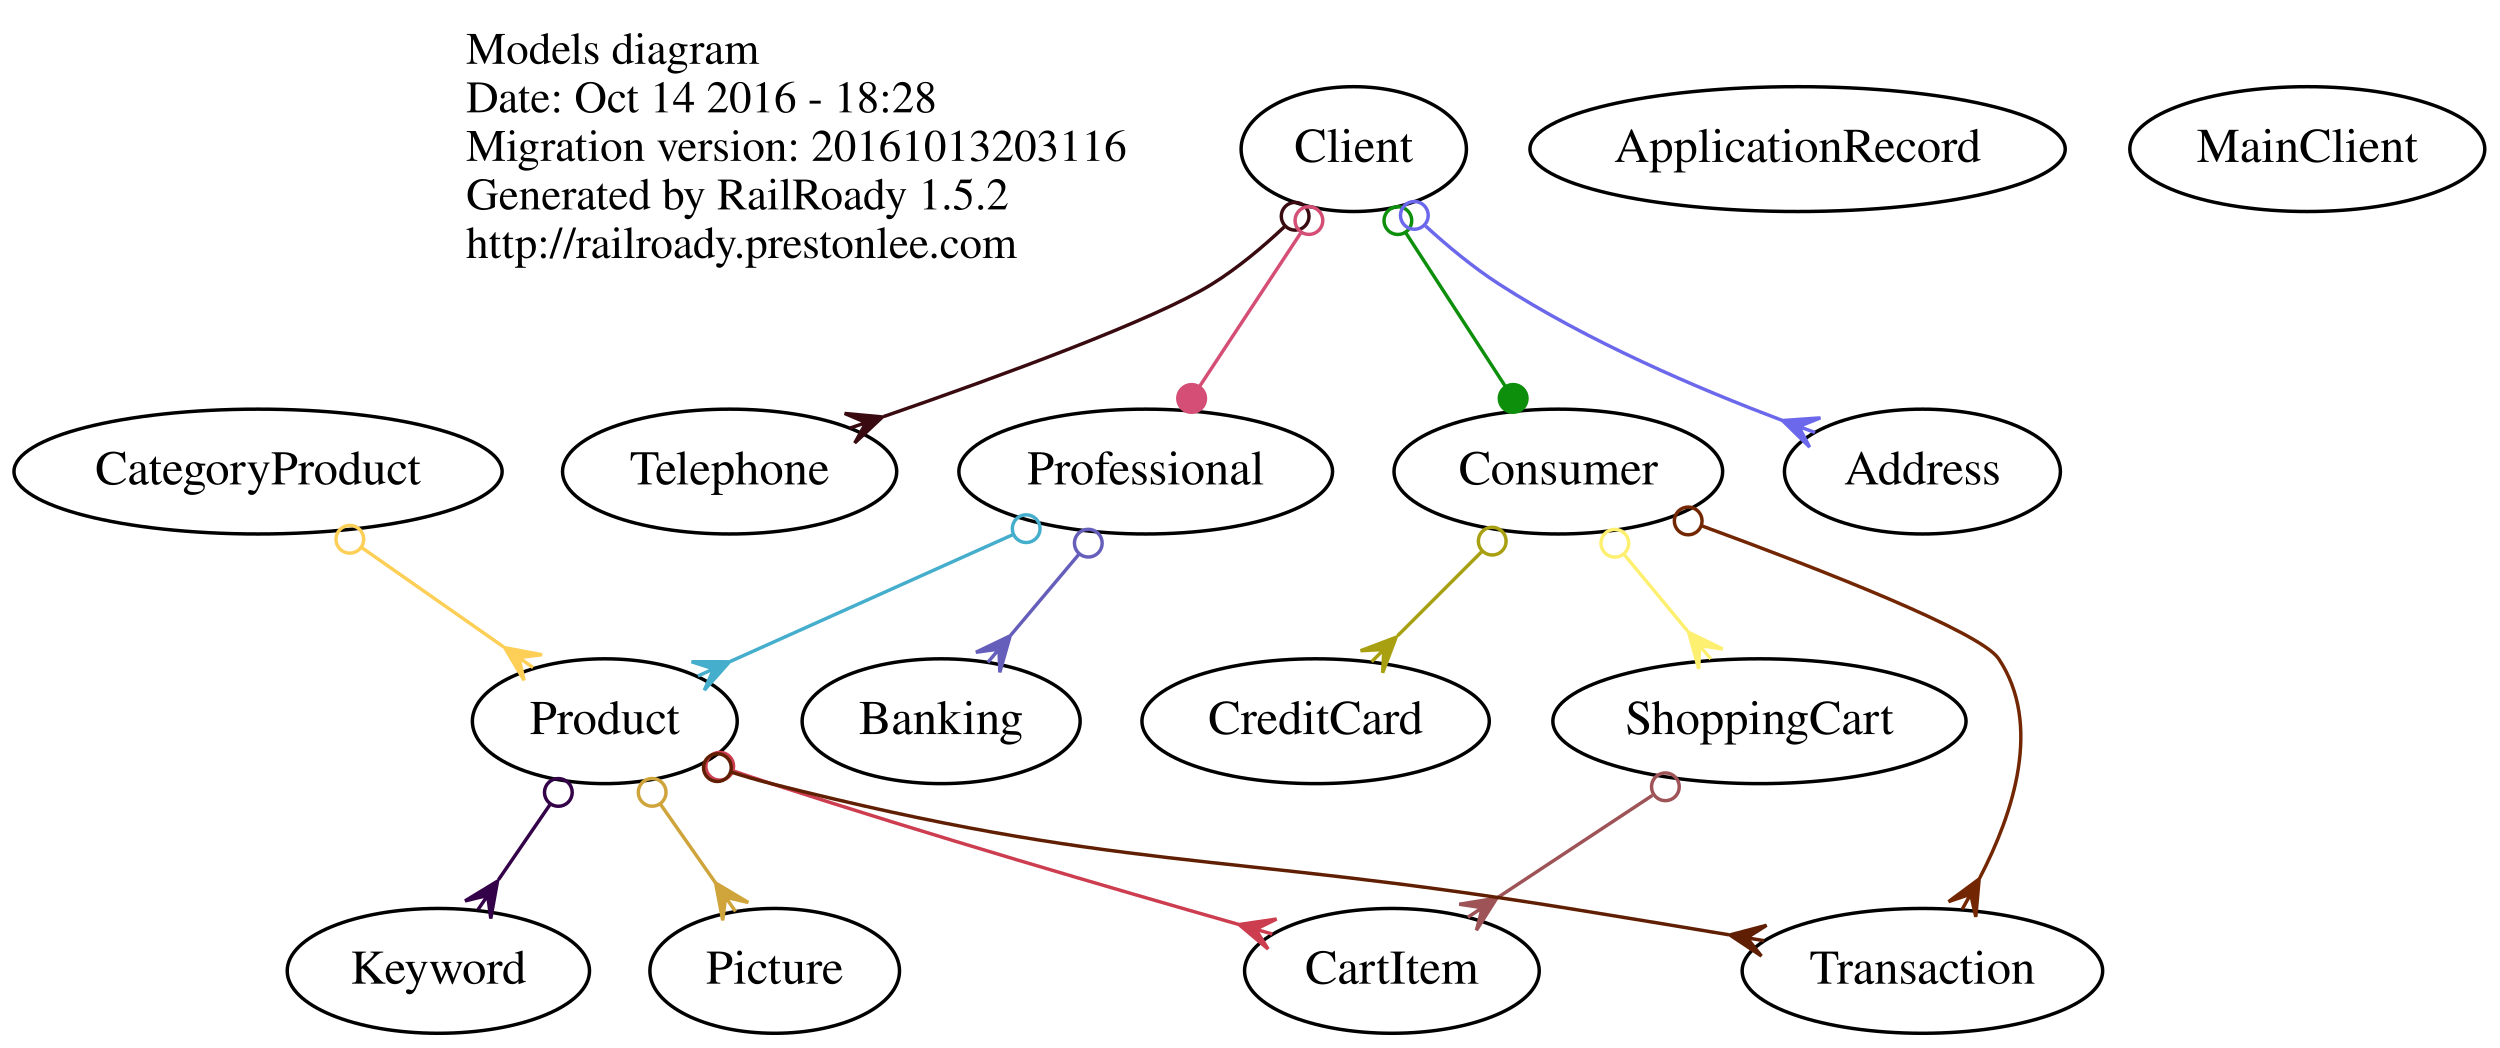
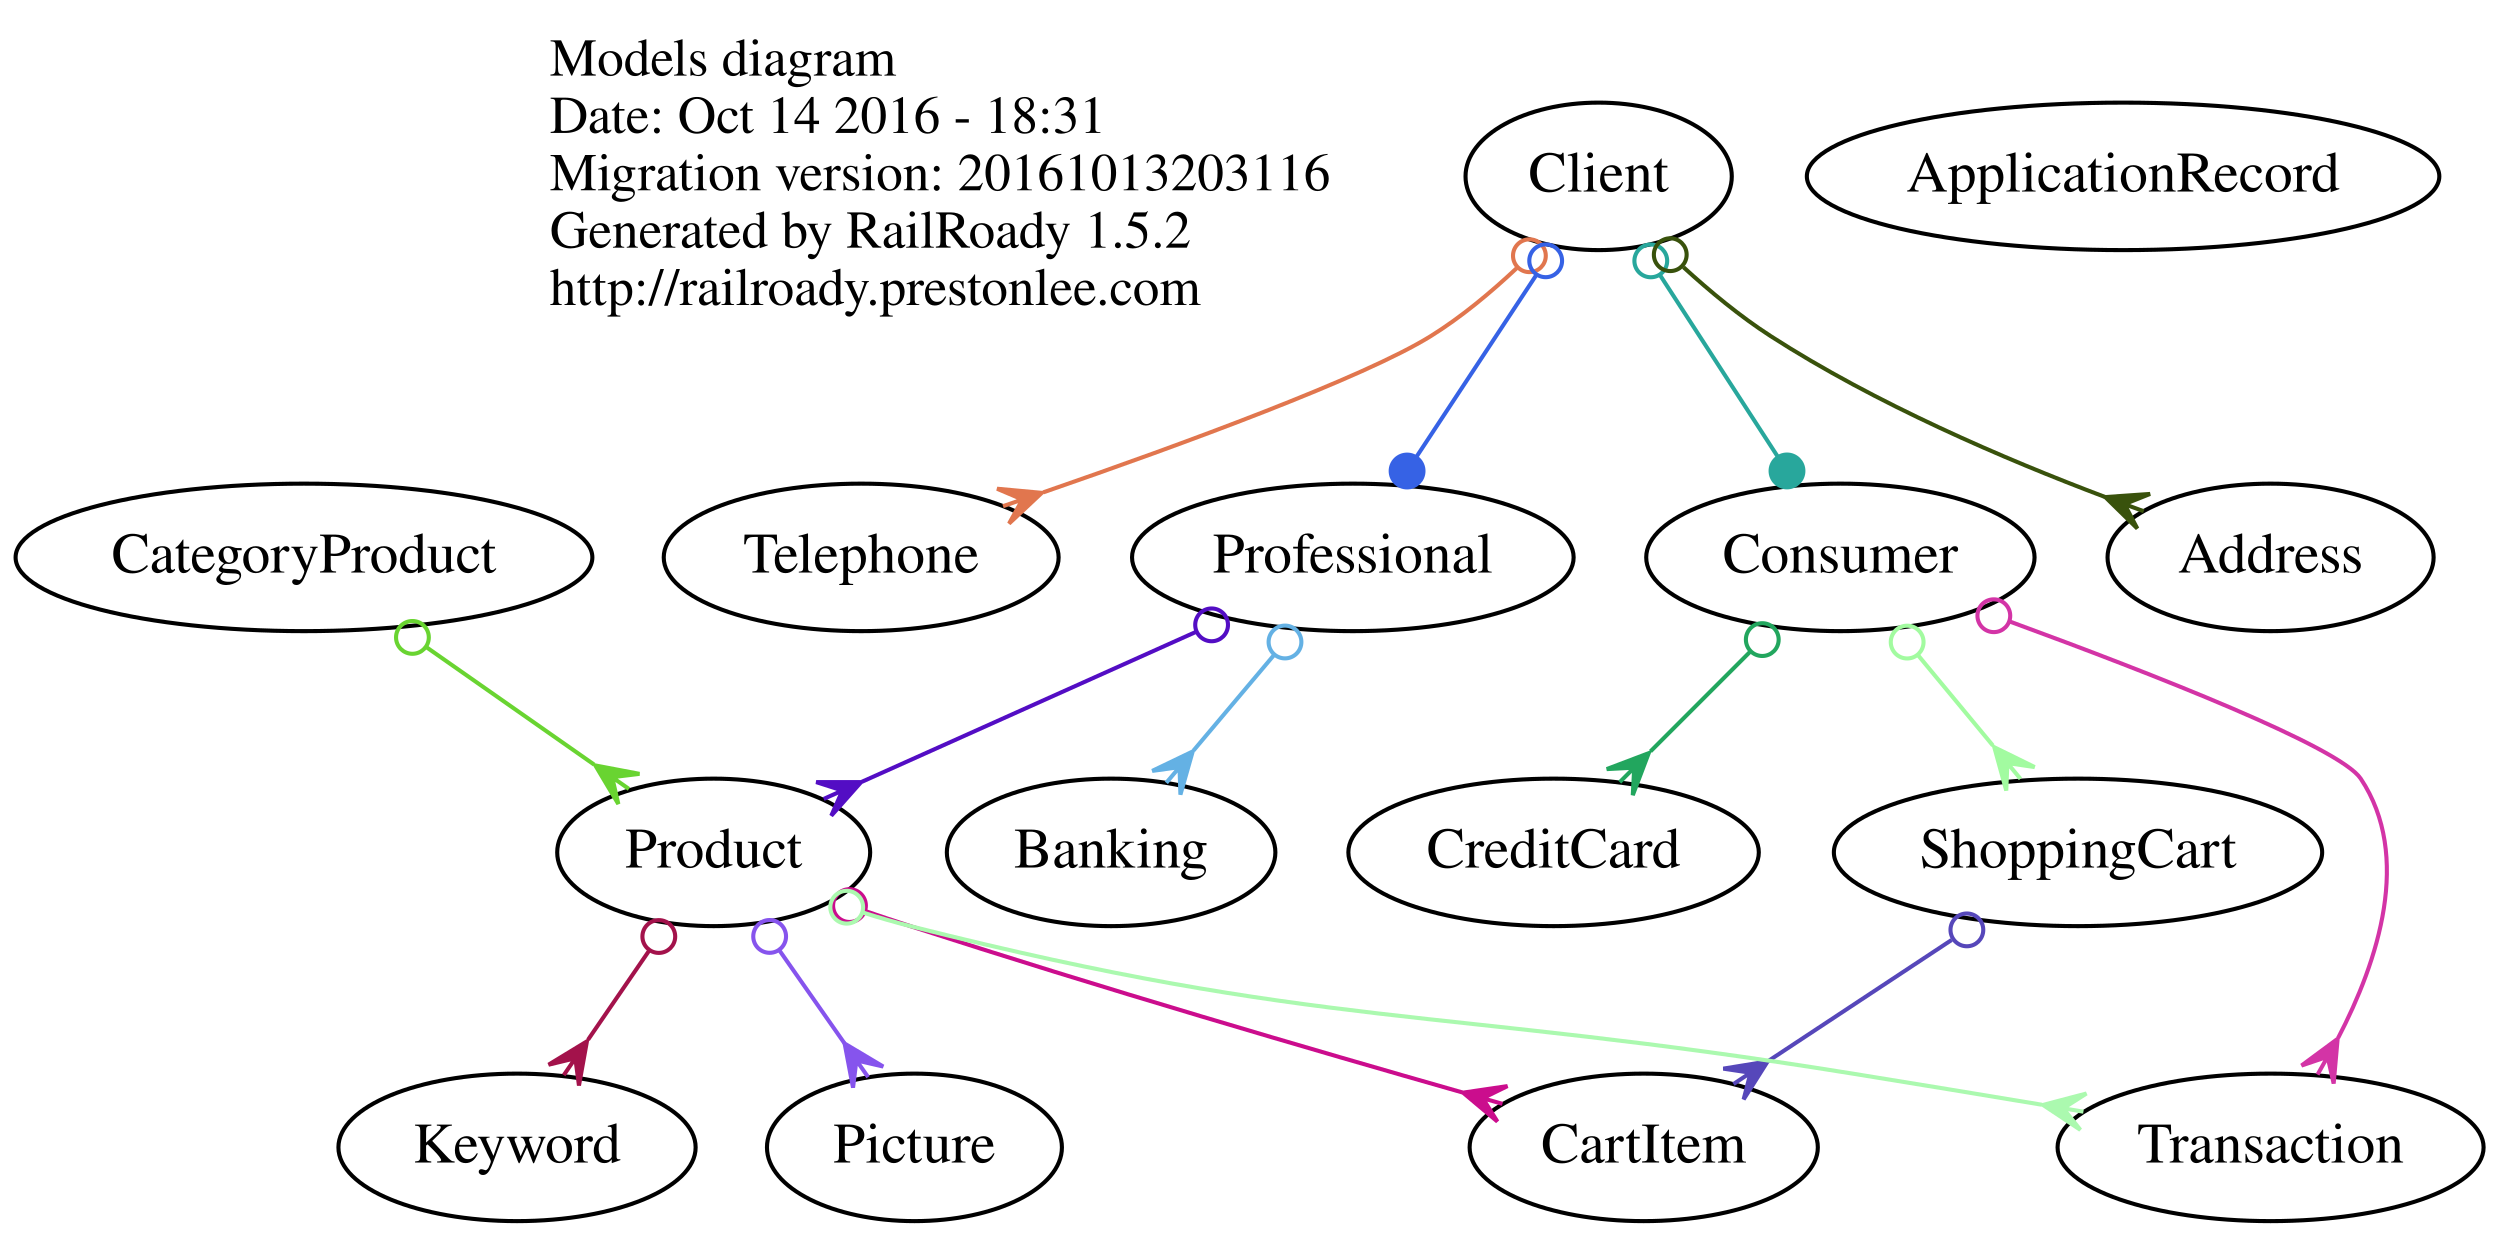
- <svg xmlns="http://www.w3.org/2000/svg" width="721pt" height="302pt" viewBox="0.00 0.00 720.54 302.00">
+ <svg xmlns="http://www.w3.org/2000/svg" width="610pt" height="302pt" viewBox="0.00 0.00 610.19 302.00">
  <g id="graph0" class="graph" transform="scale(1 1) rotate(0) translate(4 298)">
-     <polygon fill="none" stroke="none" points="-4,4 -4,-298 716.539,-298 716.539,4 -4,4" />
+     <polygon fill="none" stroke="none" points="-4,4 -4,-298 606.189,-298 606.189,4 -4,4" />
    <g id="node1" class="node">
      <text text-anchor="start" x="130.194" y="-279.6" font-family="Times,serif" font-size="13.00">Models diagram</text>
-       <text text-anchor="start" x="130.194" y="-265.6" font-family="Times,serif" font-size="13.00">Date: Oct 14 2016 - 18:28</text>
+       <text text-anchor="start" x="130.194" y="-265.6" font-family="Times,serif" font-size="13.00">Date: Oct 14 2016 - 18:31</text>
      <text text-anchor="start" x="130.194" y="-251.6" font-family="Times,serif" font-size="13.00">Migration version: 20161013203116</text>
      <text text-anchor="start" x="130.194" y="-237.6" font-family="Times,serif" font-size="13.00">Generated by RailRoady 1.5.2</text>
      <text text-anchor="start" x="130.194" y="-223.6" font-family="Times,serif" font-size="13.00">http://railroady.prestonlee.com</text>
    </g>
    <g id="node2" class="node">
      <ellipse fill="none" stroke="black" cx="445.194" cy="-162" rx="47.392" ry="18" />
      <text text-anchor="middle" x="445.194" y="-158.3" font-family="Times,serif" font-size="14.00">Consumer</text>
    </g>
    <g id="node4" class="node">
      <ellipse fill="none" stroke="black" cx="503.194" cy="-90" rx="59.59" ry="18" />
      <text text-anchor="middle" x="503.194" y="-86.3" font-family="Times,serif" font-size="14.00">ShoppingCart</text>
    </g>
    <g id="edge3" class="edge">
-       <path fill="none" stroke="#fdf071" d="M464.091,-138.194C469.952,-131.119 476.443,-123.285 482.425,-116.066" />
-       <ellipse fill="none" stroke="#fdf071" cx="461.491" cy="-141.331" rx="4" ry="4" />
-       <polygon fill="#fdf071" stroke="#fdf071" points="482.764,-115.656 492.609,-110.827 485.954,-111.806 489.144,-107.956 489.144,-107.956 489.144,-107.956 485.954,-111.806 485.679,-105.085 482.764,-115.656 482.764,-115.656" />
+       <path fill="none" stroke="#a2fba0" d="M464.091,-138.194C469.952,-131.119 476.443,-123.285 482.425,-116.066" />
+       <ellipse fill="none" stroke="#a2fba0" cx="461.491" cy="-141.331" rx="4" ry="4" />
+       <polygon fill="#a2fba0" stroke="#a2fba0" points="482.764,-115.656 492.609,-110.827 485.954,-111.806 489.144,-107.956 489.144,-107.956 489.144,-107.956 485.954,-111.806 485.679,-105.085 482.764,-115.656 482.764,-115.656" />
    </g>
-     <g id="node13" class="node">
+     <g id="node12" class="node">
      <ellipse fill="none" stroke="black" cx="375.194" cy="-90" rx="50.091" ry="18" />
      <text text-anchor="middle" x="375.194" y="-86.3" font-family="Times,serif" font-size="14.00">CreditCard</text>
    </g>
    <g id="edge1" class="edge">
-       <path fill="none" stroke="#a9a011" d="M423.126,-138.932C415.398,-131.204 406.691,-122.498 398.84,-114.646" />
-       <ellipse fill="none" stroke="#a9a011" cx="426.13" cy="-141.936" rx="4" ry="4" />
-       <polygon fill="#a9a011" stroke="#a9a011" points="398.412,-114.218 394.523,-103.965 394.877,-110.683 391.341,-107.147 391.341,-107.147 391.341,-107.147 394.877,-110.683 388.159,-110.329 398.412,-114.218 398.412,-114.218" />
+       <path fill="none" stroke="#22a65e" d="M423.126,-138.932C415.398,-131.204 406.691,-122.498 398.84,-114.646" />
+       <ellipse fill="none" stroke="#22a65e" cx="426.13" cy="-141.936" rx="4" ry="4" />
+       <polygon fill="#22a65e" stroke="#22a65e" points="398.412,-114.218 394.523,-103.965 394.877,-110.683 391.341,-107.147 391.341,-107.147 391.341,-107.147 394.877,-110.683 388.159,-110.329 398.412,-114.218 398.412,-114.218" />
    </g>
-     <g id="node17" class="node">
+     <g id="node16" class="node">
      <ellipse fill="none" stroke="black" cx="550.194" cy="-18" rx="51.991" ry="18" />
      <text text-anchor="middle" x="550.194" y="-14.3" font-family="Times,serif" font-size="14.00">Transaction</text>
    </g>
    <g id="edge2" class="edge">
-       <path fill="none" stroke="#732602" d="M486.644,-146.307C521.707,-133.461 567.067,-115.694 572.194,-108 584.802,-89.077 576.486,-63.557 566.674,-44.696" />
-       <ellipse fill="none" stroke="#732602" cx="482.645" cy="-147.762" rx="4" ry="4" />
-       <polygon fill="#732602" stroke="#732602" points="566.559,-44.492 565.59,-33.569 564.113,-40.131 561.666,-35.771 561.666,-35.771 561.666,-35.771 564.113,-40.131 557.741,-37.973 566.559,-44.492 566.559,-44.492" />
+       <path fill="none" stroke="#d334a6" d="M486.644,-146.307C521.707,-133.461 567.067,-115.694 572.194,-108 584.802,-89.077 576.486,-63.557 566.674,-44.696" />
+       <ellipse fill="none" stroke="#d334a6" cx="482.645" cy="-147.762" rx="4" ry="4" />
+       <polygon fill="#d334a6" stroke="#d334a6" points="566.559,-44.492 565.59,-33.569 564.113,-40.131 561.666,-35.771 561.666,-35.771 561.666,-35.771 564.113,-40.131 557.741,-37.973 566.559,-44.492 566.559,-44.492" />
    </g>
    <g id="node3" class="node">
      <ellipse fill="none" stroke="black" cx="219.194" cy="-18" rx="35.995" ry="18" />
      <text text-anchor="middle" x="219.194" y="-14.3" font-family="Times,serif" font-size="14.00">Picture</text>
    </g>
-     <g id="node15" class="node">
+     <g id="node14" class="node">
      <ellipse fill="none" stroke="black" cx="397.194" cy="-18" rx="42.494" ry="18" />
      <text text-anchor="middle" x="397.194" y="-14.3" font-family="Times,serif" font-size="14.00">CartItem</text>
    </g>
    <g id="edge4" class="edge">
-       <path fill="none" stroke="#9e5357" d="M472.348,-68.63C458.217,-59.298 441.524,-48.275 427.464,-38.99" />
-       <ellipse fill="none" stroke="#9e5357" cx="476.067" cy="-71.086" rx="4" ry="4" />
-       <polygon fill="#9e5357" stroke="#9e5357" points="427.441,-38.975 421.577,-29.709 423.269,-36.22 419.097,-33.464 419.097,-33.464 419.097,-33.464 423.269,-36.22 416.617,-37.219 427.441,-38.975 427.441,-38.975" />
+       <path fill="none" stroke="#5647ba" d="M472.348,-68.63C458.217,-59.298 441.524,-48.275 427.464,-38.99" />
+       <ellipse fill="none" stroke="#5647ba" cx="476.067" cy="-71.086" rx="4" ry="4" />
+       <polygon fill="#5647ba" stroke="#5647ba" points="427.441,-38.975 421.577,-29.709 423.269,-36.22 419.097,-33.464 419.097,-33.464 419.097,-33.464 423.269,-36.22 416.617,-37.219 427.441,-38.975 427.441,-38.975" />
    </g>
    <g id="node5" class="node">
      <ellipse fill="none" stroke="black" cx="122.194" cy="-18" rx="43.592" ry="18" />
      <text text-anchor="middle" x="122.194" y="-14.3" font-family="Times,serif" font-size="14.00">Keyword</text>
    </g>
    <g id="node6" class="node">
      <ellipse fill="none" stroke="black" cx="550.194" cy="-162" rx="39.794" ry="18" />
      <text text-anchor="middle" x="550.194" y="-158.3" font-family="Times,serif" font-size="14.00">Address</text>
    </g>
    <g id="node7" class="node">
      <ellipse fill="none" stroke="black" cx="514.194" cy="-255" rx="77.187" ry="18" />
      <text text-anchor="middle" x="514.194" y="-251.3" font-family="Times,serif" font-size="14.00">ApplicationRecord</text>
    </g>
    <g id="node8" class="node">
-       <ellipse fill="none" stroke="black" cx="661.194" cy="-255" rx="51.191" ry="18" />
-       <text text-anchor="middle" x="661.194" y="-251.3" font-family="Times,serif" font-size="14.00">MainClient</text>
-     </g>
-     <g id="node9" class="node">
      <ellipse fill="none" stroke="black" cx="70.194" cy="-162" rx="70.388" ry="18" />
      <text text-anchor="middle" x="70.194" y="-158.3" font-family="Times,serif" font-size="14.00">CategoryProduct</text>
    </g>
-     <g id="node16" class="node">
+     <g id="node15" class="node">
      <ellipse fill="none" stroke="black" cx="170.194" cy="-90" rx="38.194" ry="18" />
      <text text-anchor="middle" x="170.194" y="-86.3" font-family="Times,serif" font-size="14.00">Product</text>
    </g>
    <g id="edge5" class="edge">
-       <path fill="none" stroke="#fdcf56" d="M99.998,-140.137C112.96,-131.064 128.098,-120.467 140.991,-111.442" />
-       <ellipse fill="none" stroke="#fdcf56" cx="96.664" cy="-142.471" rx="4" ry="4" />
-       <polygon fill="#fdcf56" stroke="#fdcf56" points="141.312,-111.217 152.085,-109.169 145.408,-108.35 149.504,-105.483 149.504,-105.483 149.504,-105.483 145.408,-108.35 146.923,-101.796 141.312,-111.217 141.312,-111.217" />
+       <path fill="none" stroke="#69d431" d="M99.998,-140.137C112.96,-131.064 128.098,-120.467 140.991,-111.442" />
+       <ellipse fill="none" stroke="#69d431" cx="96.664" cy="-142.471" rx="4" ry="4" />
+       <polygon fill="#69d431" stroke="#69d431" points="141.312,-111.217 152.085,-109.169 145.408,-108.35 149.504,-105.483 149.504,-105.483 149.504,-105.483 145.408,-108.35 146.923,-101.796 141.312,-111.217 141.312,-111.217" />
    </g>
-     <g id="node10" class="node">
+     <g id="node9" class="node">
      <ellipse fill="none" stroke="black" cx="386.194" cy="-255" rx="32.494" ry="18" />
      <text text-anchor="middle" x="386.194" y="-251.3" font-family="Times,serif" font-size="14.00">Client</text>
    </g>
    <g id="edge8" class="edge">
-       <path fill="none" stroke="#0e8f0c" d="M401.241,-230.791C410.04,-217.221 421.116,-200.137 429.948,-186.515" />
-       <ellipse fill="none" stroke="#0e8f0c" cx="398.918" cy="-234.375" rx="4" ry="4" />
-       <ellipse fill="#0e8f0c" stroke="#0e8f0c" cx="432.162" cy="-183.1" rx="4" ry="4" />
+       <path fill="none" stroke="#28a79c" d="M401.241,-230.791C410.04,-217.221 421.116,-200.137 429.948,-186.515" />
+       <ellipse fill="none" stroke="#28a79c" cx="398.918" cy="-234.375" rx="4" ry="4" />
+       <ellipse fill="#28a79c" stroke="#28a79c" cx="432.162" cy="-183.1" rx="4" ry="4" />
    </g>
    <g id="edge7" class="edge">
-       <path fill="none" stroke="#6b68eb" d="M406.888,-232.836C413.356,-226.916 420.756,-220.795 428.194,-216 453.724,-199.541 485.228,-186.003 509.827,-176.73" />
-       <ellipse fill="none" stroke="#6b68eb" cx="403.668" cy="-235.885" rx="4" ry="4" />
-       <polygon fill="#6b68eb" stroke="#6b68eb" points="509.844,-176.724 520.783,-177.488 514.536,-174.995 519.227,-173.266 519.227,-173.266 519.227,-173.266 514.536,-174.995 517.671,-169.043 509.844,-176.724 509.844,-176.724" />
+       <path fill="none" stroke="#39520c" d="M406.888,-232.836C413.356,-226.916 420.756,-220.795 428.194,-216 453.724,-199.541 485.228,-186.003 509.827,-176.73" />
+       <ellipse fill="none" stroke="#39520c" cx="403.668" cy="-235.885" rx="4" ry="4" />
+       <polygon fill="#39520c" stroke="#39520c" points="509.844,-176.724 520.783,-177.488 514.536,-174.995 519.227,-173.266 519.227,-173.266 519.227,-173.266 514.536,-174.995 517.671,-169.043 509.844,-176.724 509.844,-176.724" />
    </g>
-     <g id="node11" class="node">
+     <g id="node10" class="node">
      <ellipse fill="none" stroke="black" cx="206.194" cy="-162" rx="48.192" ry="18" />
      <text text-anchor="middle" x="206.194" y="-158.3" font-family="Times,serif" font-size="14.00">Telephone</text>
    </g>
    <g id="edge6" class="edge">
-       <path fill="none" stroke="#390b10" d="M366.192,-232.602C359.884,-226.674 352.613,-220.609 345.194,-216 328.92,-205.891 284.827,-189.699 250.623,-177.87" />
-       <ellipse fill="none" stroke="#390b10" cx="369.29" cy="-235.629" rx="4" ry="4" />
-       <polygon fill="#390b10" stroke="#390b10" points="250.278,-177.751 242.281,-170.248 245.548,-176.128 240.819,-174.504 240.819,-174.504 240.819,-174.504 245.548,-176.128 239.358,-178.761 250.278,-177.751 250.278,-177.751" />
+       <path fill="none" stroke="#e1764e" d="M366.192,-232.602C359.884,-226.674 352.613,-220.609 345.194,-216 328.92,-205.891 284.827,-189.699 250.623,-177.87" />
+       <ellipse fill="none" stroke="#e1764e" cx="369.29" cy="-235.629" rx="4" ry="4" />
+       <polygon fill="#e1764e" stroke="#e1764e" points="250.278,-177.751 242.281,-170.248 245.548,-176.128 240.819,-174.504 240.819,-174.504 240.819,-174.504 245.548,-176.128 239.358,-178.761 250.278,-177.751 250.278,-177.751" />
    </g>
-     <g id="node12" class="node">
+     <g id="node11" class="node">
      <ellipse fill="none" stroke="black" cx="326.194" cy="-162" rx="53.891" ry="18" />
      <text text-anchor="middle" x="326.194" y="-158.3" font-family="Times,serif" font-size="14.00">Professional</text>
    </g>
    <g id="edge9" class="edge">
-       <path fill="none" stroke="#d44e75" d="M370.891,-230.791C361.944,-217.221 350.68,-200.137 341.698,-186.515" />
-       <ellipse fill="none" stroke="#d44e75" cx="373.265" cy="-234.392" rx="4" ry="4" />
-       <ellipse fill="#d44e75" stroke="#d44e75" cx="339.435" cy="-183.083" rx="4" ry="4" />
+       <path fill="none" stroke="#3662e5" d="M370.891,-230.791C361.944,-217.221 350.68,-200.137 341.698,-186.515" />
+       <ellipse fill="none" stroke="#3662e5" cx="373.265" cy="-234.392" rx="4" ry="4" />
+       <ellipse fill="#3662e5" stroke="#3662e5" cx="339.435" cy="-183.083" rx="4" ry="4" />
    </g>
-     <g id="node14" class="node">
+     <g id="node13" class="node">
      <ellipse fill="none" stroke="black" cx="267.194" cy="-90" rx="40.094" ry="18" />
      <text text-anchor="middle" x="267.194" y="-86.3" font-family="Times,serif" font-size="14.00">Banking</text>
    </g>
    <g id="edge10" class="edge">
-       <path fill="none" stroke="#655ebb" d="M307.055,-138.293C300.73,-130.789 293.677,-122.421 287.283,-114.835" />
-       <ellipse fill="none" stroke="#655ebb" cx="309.634" cy="-141.352" rx="4" ry="4" />
-       <polygon fill="#655ebb" stroke="#655ebb" points="287.114,-114.634 284.11,-104.088 283.892,-110.811 280.669,-106.988 280.669,-106.988 280.669,-106.988 283.892,-110.811 277.229,-109.888 287.114,-114.634 287.114,-114.634" />
+       <path fill="none" stroke="#64b1e4" d="M307.055,-138.293C300.73,-130.789 293.677,-122.421 287.283,-114.835" />
+       <ellipse fill="none" stroke="#64b1e4" cx="309.634" cy="-141.352" rx="4" ry="4" />
+       <polygon fill="#64b1e4" stroke="#64b1e4" points="287.114,-114.634 284.11,-104.088 283.892,-110.811 280.669,-106.988 280.669,-106.988 280.669,-106.988 283.892,-110.811 277.229,-109.888 287.114,-114.634 287.114,-114.634" />
    </g>
    <g id="edge11" class="edge">
-       <path fill="none" stroke="#45aecc" d="M288.056,-143.887C263.156,-132.714 230.846,-118.216 206.353,-107.225" />
-       <ellipse fill="none" stroke="#45aecc" cx="291.724" cy="-145.533" rx="4" ry="4" />
-       <polygon fill="#45aecc" stroke="#45aecc" points="206.172,-107.144 198.891,-98.945 201.61,-105.097 197.049,-103.05 197.049,-103.05 197.049,-103.05 201.61,-105.097 195.206,-107.156 206.172,-107.144 206.172,-107.144" />
+       <path fill="none" stroke="#530dc4" d="M288.056,-143.887C263.156,-132.714 230.846,-118.216 206.353,-107.225" />
+       <ellipse fill="none" stroke="#530dc4" cx="291.724" cy="-145.533" rx="4" ry="4" />
+       <polygon fill="#530dc4" stroke="#530dc4" points="206.172,-107.144 198.891,-98.945 201.61,-105.097 197.049,-103.05 197.049,-103.05 197.049,-103.05 201.61,-105.097 195.206,-107.156 206.172,-107.144 206.172,-107.144" />
    </g>
    <g id="edge14" class="edge">
-       <path fill="none" stroke="#cea43b" d="M186.251,-66.061C191.336,-58.797 196.973,-50.744 202.126,-43.382" />
-       <ellipse fill="none" stroke="#cea43b" cx="183.852" cy="-69.488" rx="4" ry="4" />
-       <polygon fill="#cea43b" stroke="#cea43b" points="202.156,-43.34 211.577,-37.728 205.023,-39.243 207.891,-35.147 207.891,-35.147 207.891,-35.147 205.023,-39.243 204.204,-32.567 202.156,-43.34 202.156,-43.34" />
+       <path fill="none" stroke="#8654ed" d="M186.251,-66.061C191.336,-58.797 196.973,-50.744 202.126,-43.382" />
+       <ellipse fill="none" stroke="#8654ed" cx="183.852" cy="-69.488" rx="4" ry="4" />
+       <polygon fill="#8654ed" stroke="#8654ed" points="202.156,-43.34 211.577,-37.728 205.023,-39.243 207.891,-35.147 207.891,-35.147 207.891,-35.147 205.023,-39.243 204.204,-32.567 202.156,-43.34 202.156,-43.34" />
    </g>
    <g id="edge13" class="edge">
-       <path fill="none" stroke="#340249" d="M154.533,-66.161C149.735,-59.164 144.428,-51.425 139.526,-44.276" />
-       <ellipse fill="none" stroke="#340249" cx="156.799" cy="-69.466" rx="4" ry="4" />
-       <polygon fill="#340249" stroke="#340249" points="139.255,-43.881 137.311,-33.089 136.427,-39.757 133.6,-35.633 133.6,-35.633 133.6,-35.633 136.427,-39.757 129.888,-38.178 139.255,-43.881 139.255,-43.881" />
+       <path fill="none" stroke="#a3124b" d="M154.533,-66.161C149.735,-59.164 144.428,-51.425 139.526,-44.276" />
+       <ellipse fill="none" stroke="#a3124b" cx="156.799" cy="-69.466" rx="4" ry="4" />
+       <polygon fill="#a3124b" stroke="#a3124b" points="139.255,-43.881 137.311,-33.089 136.427,-39.757 133.6,-35.633 133.6,-35.633 133.6,-35.633 136.427,-39.757 129.888,-38.178 139.255,-43.881 139.255,-43.881" />
    </g>
    <g id="edge15" class="edge">
-       <path fill="none" stroke="#cd3d50" d="M207.143,-75.695C210.867,-74.42 214.599,-73.168 218.194,-72 263.838,-57.171 316.568,-41.764 352.915,-31.41" />
-       <ellipse fill="none" stroke="#cd3d50" cx="203.336" cy="-77.015" rx="4" ry="4" />
-       <polygon fill="#cd3d50" stroke="#cd3d50" points="353.093,-31.359 363.942,-32.957 357.903,-29.994 362.713,-28.628 362.713,-28.628 362.713,-28.628 357.903,-29.994 361.484,-24.299 353.093,-31.359 353.093,-31.359" />
+       <path fill="none" stroke="#cb0d8d" d="M207.143,-75.695C210.867,-74.42 214.599,-73.168 218.194,-72 263.838,-57.171 316.568,-41.764 352.915,-31.41" />
+       <ellipse fill="none" stroke="#cb0d8d" cx="203.336" cy="-77.015" rx="4" ry="4" />
+       <polygon fill="#cb0d8d" stroke="#cb0d8d" points="353.093,-31.359 363.942,-32.957 357.903,-29.994 362.713,-28.628 362.713,-28.628 362.713,-28.628 357.903,-29.994 361.484,-24.299 353.093,-31.359 353.093,-31.359" />
    </g>
    <g id="edge12" class="edge">
-       <path fill="none" stroke="#601f03" d="M206.685,-75.292C210.541,-74.079 214.428,-72.953 218.194,-72 318.5,-46.62 346.052,-52.505 448.194,-36 463.169,-33.58 479.372,-30.905 494.36,-28.408" />
-       <ellipse fill="none" stroke="#601f03" cx="202.662" cy="-76.62" rx="4" ry="4" />
-       <polygon fill="#601f03" stroke="#601f03" points="494.648,-28.36 505.253,-31.151 499.58,-27.536 504.512,-26.713 504.512,-26.713 504.512,-26.713 499.58,-27.536 503.77,-22.274 494.648,-28.36 494.648,-28.36" />
+       <path fill="none" stroke="#abf9af" d="M206.685,-75.292C210.541,-74.079 214.428,-72.953 218.194,-72 318.5,-46.62 346.052,-52.505 448.194,-36 463.169,-33.58 479.372,-30.905 494.36,-28.408" />
+       <ellipse fill="none" stroke="#abf9af" cx="202.662" cy="-76.62" rx="4" ry="4" />
+       <polygon fill="#abf9af" stroke="#abf9af" points="494.648,-28.36 505.253,-31.151 499.58,-27.536 504.512,-26.713 504.512,-26.713 504.512,-26.713 499.58,-27.536 503.77,-22.274 494.648,-28.36 494.648,-28.36" />
    </g>
  </g>
</svg>
